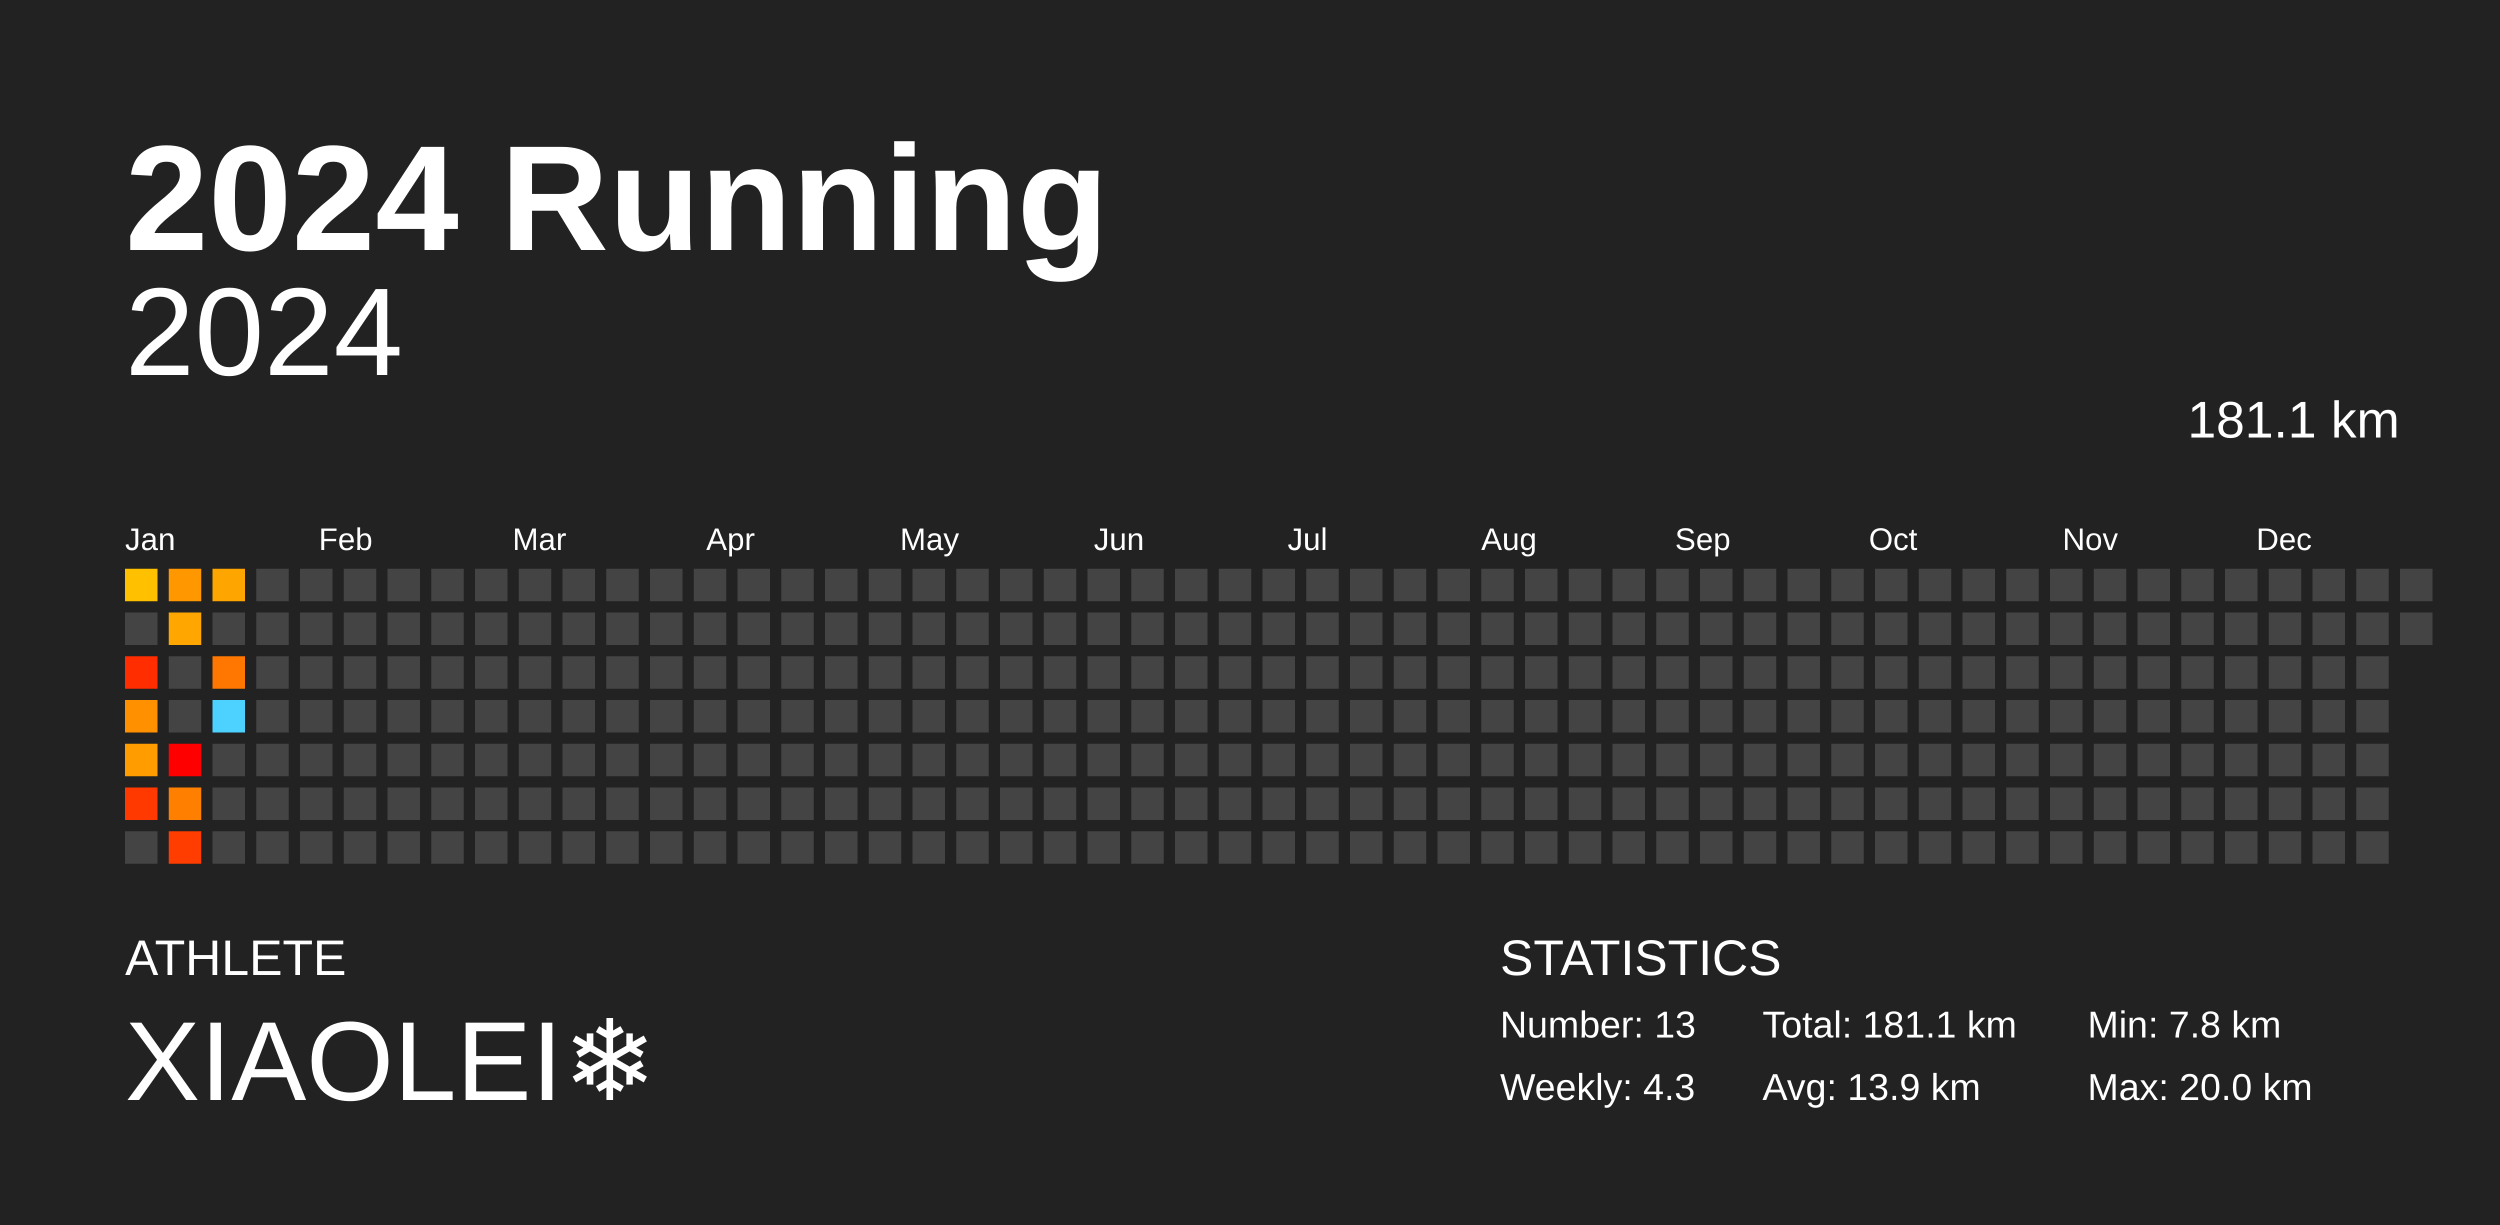
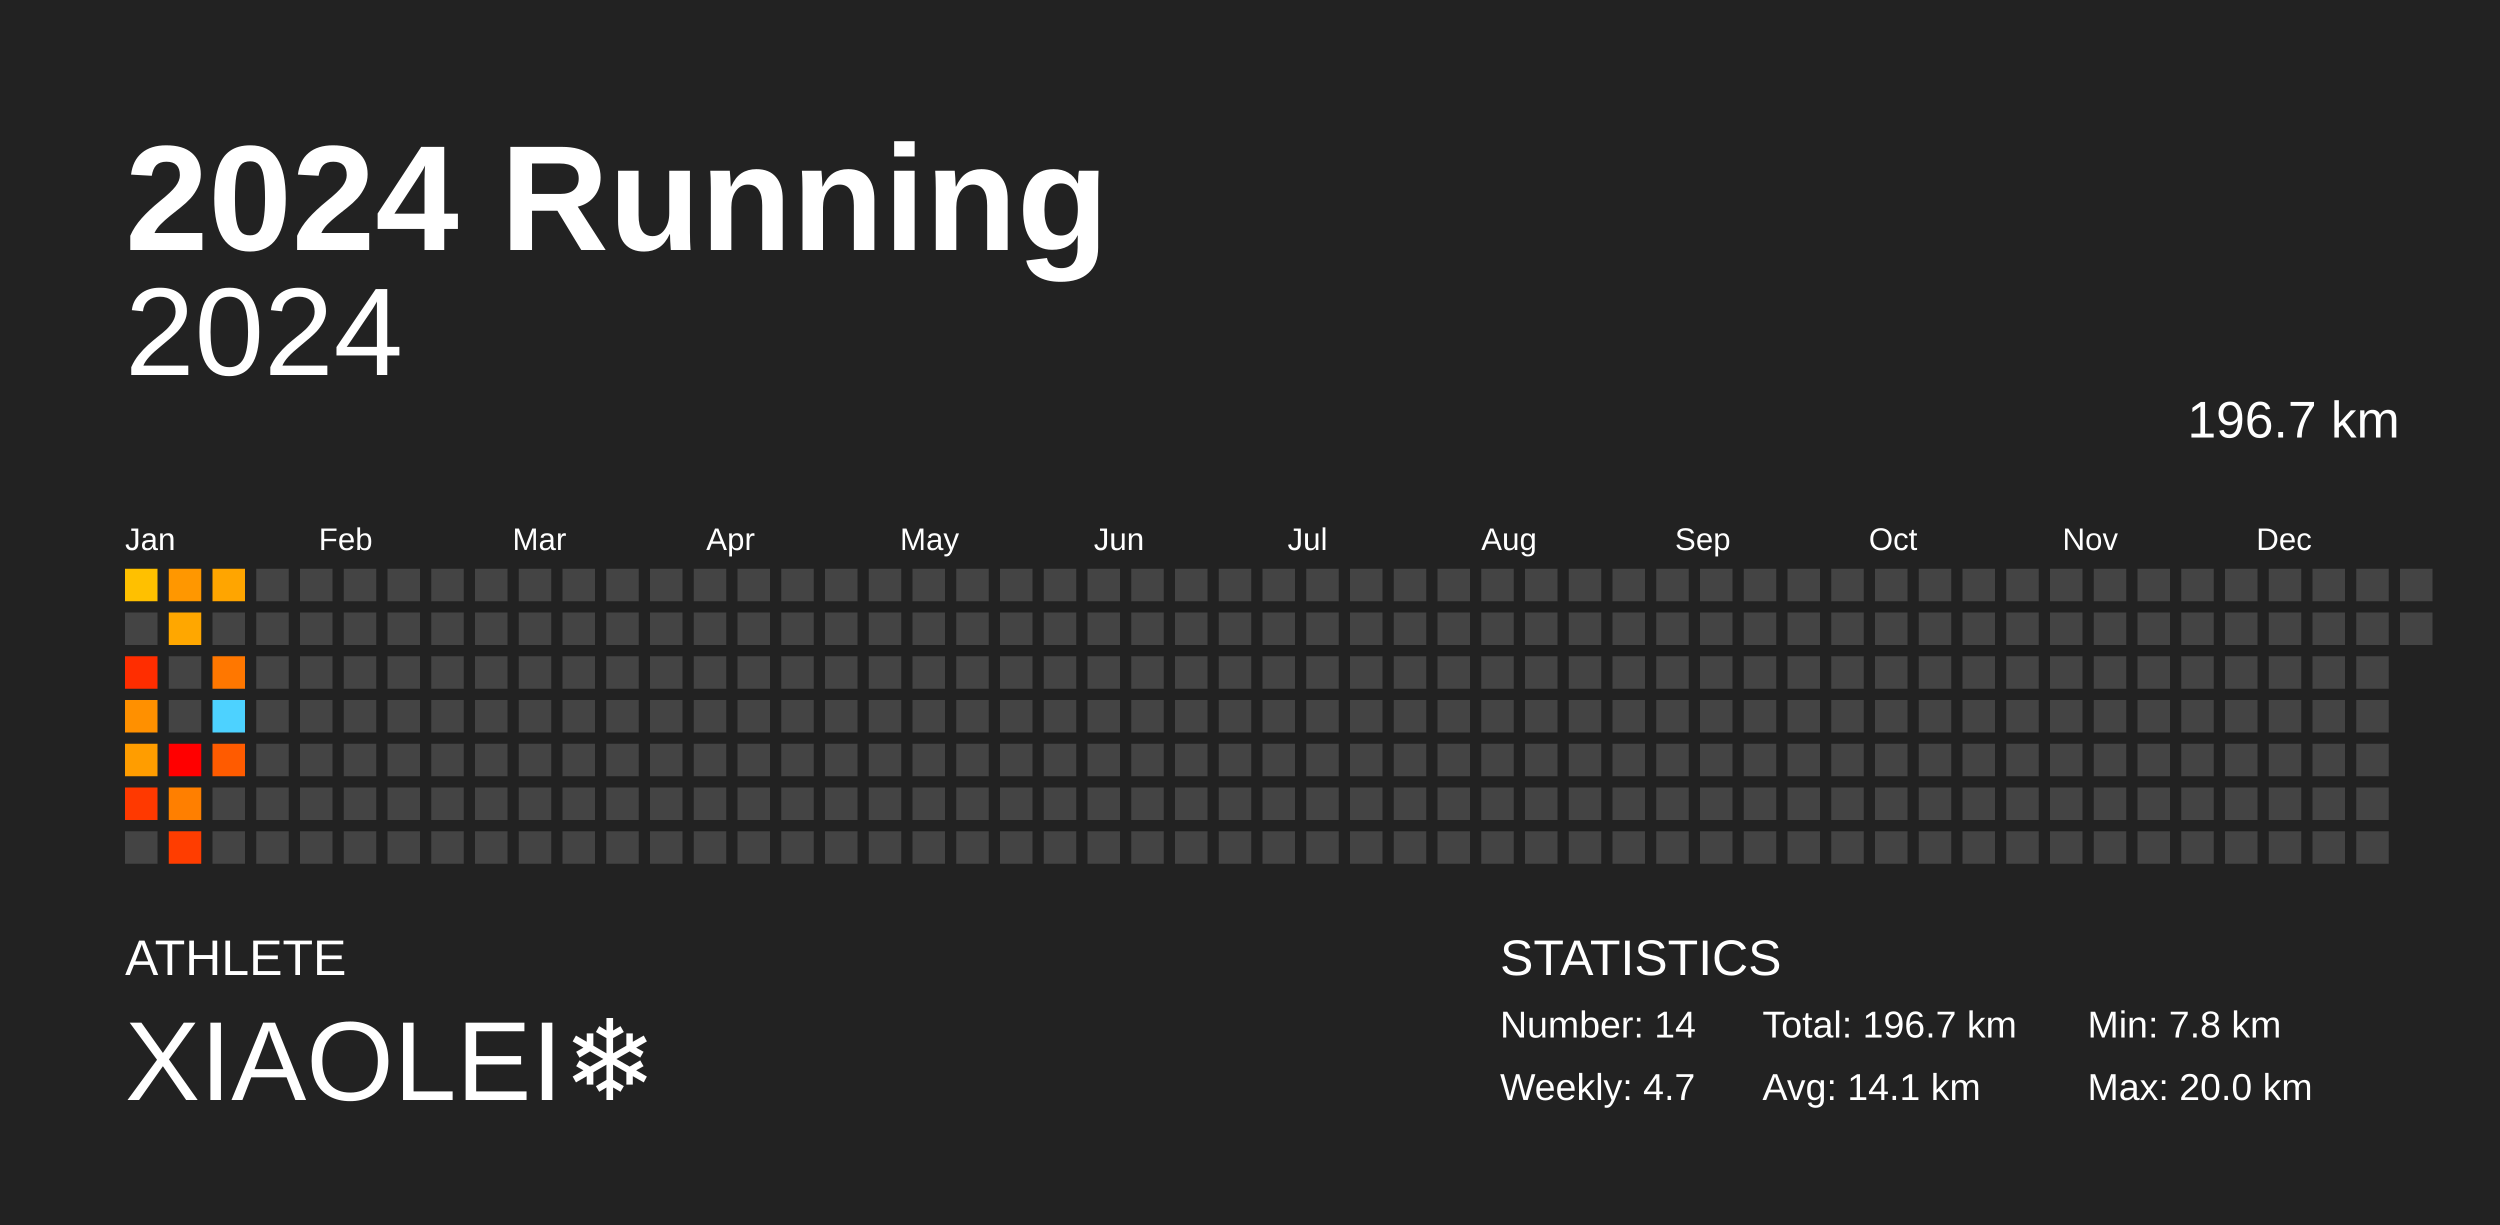
<svg xmlns="http://www.w3.org/2000/svg" baseProfile="full" height="98mm" version="1.1" viewBox="0,0,200,98" width="200mm">
  <defs />
  <rect fill="#222222" height="98" width="200" x="0" y="0" />
  <text fill="#FFFFFF" style="font-size:12px; font-family:Arial; font-weight:bold;" x="10" y="20">2024 Running</text>
  <text fill="#FFFFFF" style="font-size:4px; font-family:Arial" x="10" y="78">ATHLETE</text>
  <text fill="#FFFFFF" style="font-size:9px; font-family:Arial" x="10" y="88">XIAOLEI❄️</text>
  <text fill="#FFFFFF" style="font-size:4px; font-family:Arial" x="120" y="78">STATISTICS</text>
-   <text fill="#FFFFFF" style="font-size:3px; font-family:Arial" x="120" y="83">Number: 13</text>
-   <text fill="#FFFFFF" style="font-size:3px; font-family:Arial" x="120" y="88">Weekly: 4.3</text>
-   <text fill="#FFFFFF" style="font-size:3px; font-family:Arial" x="141" y="83">Total: 181.1 km</text>
-   <text fill="#FFFFFF" style="font-size:3px; font-family:Arial" x="141" y="88">Avg: 13.9 km</text>
+   <text fill="#FFFFFF" style="font-size:3px; font-family:Arial" x="120" y="83">Number: 14</text>
+   <text fill="#FFFFFF" style="font-size:3px; font-family:Arial" x="120" y="88">Weekly: 4.7</text>
+   <text fill="#FFFFFF" style="font-size:3px; font-family:Arial" x="141" y="83">Total: 196.7 km</text>
+   <text fill="#FFFFFF" style="font-size:3px; font-family:Arial" x="141" y="88">Avg: 14.1 km</text>
  <text fill="#FFFFFF" style="font-size:3px; font-family:Arial" x="167" y="83">Min: 7.8 km</text>
  <text fill="#FFFFFF" style="font-size:3px; font-family:Arial" x="167" y="88">Max: 20.0 km</text>
  <text alignment-baseline="hanging" fill="#FFFFFF" style="font-size:10.0px; font-family:Arial;" x="10" y="30">2024</text>
-   <text alignment-baseline="hanging" fill="#FFFFFF" style="font-size:4.125px; font-family:Arial;" x="175" y="35">181.1 km</text>
+   <text alignment-baseline="hanging" fill="#FFFFFF" style="font-size:4.125px; font-family:Arial;" x="175" y="35">196.7 km</text>
  <text fill="#FFFFFF" style="font-size:2.5px; font-family:Arial" x="10.0" y="44">Jan</text>
  <text fill="#FFFFFF" style="font-size:2.5px; font-family:Arial" x="25.5" y="44">Feb</text>
  <text fill="#FFFFFF" style="font-size:2.5px; font-family:Arial" x="41.0" y="44">Mar</text>
  <text fill="#FFFFFF" style="font-size:2.5px; font-family:Arial" x="56.5" y="44">Apr</text>
  <text fill="#FFFFFF" style="font-size:2.5px; font-family:Arial" x="72.0" y="44">May</text>
  <text fill="#FFFFFF" style="font-size:2.5px; font-family:Arial" x="87.5" y="44">Jun</text>
  <text fill="#FFFFFF" style="font-size:2.5px; font-family:Arial" x="103.0" y="44">Jul</text>
  <text fill="#FFFFFF" style="font-size:2.5px; font-family:Arial" x="118.5" y="44">Aug</text>
  <text fill="#FFFFFF" style="font-size:2.5px; font-family:Arial" x="134.0" y="44">Sep</text>
  <text fill="#FFFFFF" style="font-size:2.5px; font-family:Arial" x="149.5" y="44">Oct</text>
  <text fill="#FFFFFF" style="font-size:2.5px; font-family:Arial" x="165.0" y="44">Nov</text>
  <text fill="#FFFFFF" style="font-size:2.5px; font-family:Arial" x="180.5" y="44">Dec</text>
  <rect fill="#ffc000" height="2.6" width="2.6" x="10.0" y="45.5" />
  <rect fill="#444444" height="2.6" width="2.6" x="10.0" y="49.0" />
  <rect fill="#ff2d00" height="2.6" width="2.6" x="10.0" y="52.5" />
  <rect fill="#ff9000" height="2.6" width="2.6" x="10.0" y="56.0" />
  <rect fill="#ff9d00" height="2.6" width="2.6" x="10.0" y="59.5" />
  <rect fill="#ff3900" height="2.6" width="2.6" x="10.0" y="63.0" />
  <rect fill="#444444" height="2.6" width="2.6" x="10.0" y="66.5" />
  <rect fill="#ff9700" height="2.6" width="2.6" x="13.5" y="45.5" />
  <rect fill="#ffa700" height="2.6" width="2.6" x="13.5" y="49.0" />
  <rect fill="#444444" height="2.6" width="2.6" x="13.5" y="52.5" />
  <rect fill="#444444" height="2.6" width="2.6" x="13.5" y="56.0" />
  <rect fill="#ff0000" height="2.6" width="2.6" x="13.5" y="59.5" />
  <rect fill="#ff7f00" height="2.6" width="2.6" x="13.5" y="63.0" />
  <rect fill="#ff3d00" height="2.6" width="2.6" x="13.5" y="66.5" />
  <rect fill="#ffa500" height="2.6" width="2.6" x="17.0" y="45.5" />
  <rect fill="#444444" height="2.6" width="2.6" x="17.0" y="49.0" />
  <rect fill="#ff7700" height="2.6" width="2.6" x="17.0" y="52.5" />
  <rect fill="#4dd2ff" height="2.6" width="2.6" x="17.0" y="56.0" />
-   <rect fill="#444444" height="2.6" width="2.6" x="17.0" y="59.5" />
+   <rect fill="#ff5b00" height="2.6" width="2.6" x="17.0" y="59.5" />
  <rect fill="#444444" height="2.6" width="2.6" x="17.0" y="63.0" />
  <rect fill="#444444" height="2.6" width="2.6" x="17.0" y="66.5" />
  <rect fill="#444444" height="2.6" width="2.6" x="20.5" y="45.5" />
  <rect fill="#444444" height="2.6" width="2.6" x="20.5" y="49.0" />
  <rect fill="#444444" height="2.6" width="2.6" x="20.5" y="52.5" />
  <rect fill="#444444" height="2.6" width="2.6" x="20.5" y="56.0" />
  <rect fill="#444444" height="2.6" width="2.6" x="20.5" y="59.5" />
  <rect fill="#444444" height="2.6" width="2.6" x="20.5" y="63.0" />
  <rect fill="#444444" height="2.6" width="2.6" x="20.5" y="66.5" />
  <rect fill="#444444" height="2.6" width="2.6" x="24.0" y="45.5" />
  <rect fill="#444444" height="2.6" width="2.6" x="24.0" y="49.0" />
  <rect fill="#444444" height="2.6" width="2.6" x="24.0" y="52.5" />
  <rect fill="#444444" height="2.6" width="2.6" x="24.0" y="56.0" />
  <rect fill="#444444" height="2.6" width="2.6" x="24.0" y="59.5" />
  <rect fill="#444444" height="2.6" width="2.6" x="24.0" y="63.0" />
  <rect fill="#444444" height="2.6" width="2.6" x="24.0" y="66.5" />
  <rect fill="#444444" height="2.6" width="2.6" x="27.5" y="45.5" />
  <rect fill="#444444" height="2.6" width="2.6" x="27.5" y="49.0" />
  <rect fill="#444444" height="2.6" width="2.6" x="27.5" y="52.5" />
  <rect fill="#444444" height="2.6" width="2.6" x="27.5" y="56.0" />
  <rect fill="#444444" height="2.6" width="2.6" x="27.5" y="59.5" />
  <rect fill="#444444" height="2.6" width="2.6" x="27.5" y="63.0" />
  <rect fill="#444444" height="2.6" width="2.6" x="27.5" y="66.5" />
  <rect fill="#444444" height="2.6" width="2.6" x="31.0" y="45.5" />
  <rect fill="#444444" height="2.6" width="2.6" x="31.0" y="49.0" />
  <rect fill="#444444" height="2.6" width="2.6" x="31.0" y="52.5" />
  <rect fill="#444444" height="2.6" width="2.6" x="31.0" y="56.0" />
  <rect fill="#444444" height="2.6" width="2.6" x="31.0" y="59.5" />
  <rect fill="#444444" height="2.6" width="2.6" x="31.0" y="63.0" />
  <rect fill="#444444" height="2.6" width="2.6" x="31.0" y="66.5" />
  <rect fill="#444444" height="2.6" width="2.6" x="34.5" y="45.5" />
  <rect fill="#444444" height="2.6" width="2.6" x="34.5" y="49.0" />
  <rect fill="#444444" height="2.6" width="2.6" x="34.5" y="52.5" />
  <rect fill="#444444" height="2.6" width="2.6" x="34.5" y="56.0" />
  <rect fill="#444444" height="2.6" width="2.6" x="34.5" y="59.5" />
  <rect fill="#444444" height="2.6" width="2.6" x="34.5" y="63.0" />
  <rect fill="#444444" height="2.6" width="2.6" x="34.5" y="66.5" />
  <rect fill="#444444" height="2.6" width="2.6" x="38.0" y="45.5" />
  <rect fill="#444444" height="2.6" width="2.6" x="38.0" y="49.0" />
  <rect fill="#444444" height="2.6" width="2.6" x="38.0" y="52.5" />
  <rect fill="#444444" height="2.6" width="2.6" x="38.0" y="56.0" />
  <rect fill="#444444" height="2.6" width="2.6" x="38.0" y="59.5" />
  <rect fill="#444444" height="2.6" width="2.6" x="38.0" y="63.0" />
  <rect fill="#444444" height="2.6" width="2.6" x="38.0" y="66.5" />
  <rect fill="#444444" height="2.6" width="2.6" x="41.5" y="45.5" />
  <rect fill="#444444" height="2.6" width="2.6" x="41.5" y="49.0" />
  <rect fill="#444444" height="2.6" width="2.6" x="41.5" y="52.5" />
  <rect fill="#444444" height="2.6" width="2.6" x="41.5" y="56.0" />
  <rect fill="#444444" height="2.6" width="2.6" x="41.5" y="59.5" />
  <rect fill="#444444" height="2.6" width="2.6" x="41.5" y="63.0" />
  <rect fill="#444444" height="2.6" width="2.6" x="41.5" y="66.5" />
  <rect fill="#444444" height="2.6" width="2.6" x="45.0" y="45.5" />
  <rect fill="#444444" height="2.6" width="2.6" x="45.0" y="49.0" />
  <rect fill="#444444" height="2.6" width="2.6" x="45.0" y="52.5" />
  <rect fill="#444444" height="2.6" width="2.6" x="45.0" y="56.0" />
  <rect fill="#444444" height="2.6" width="2.6" x="45.0" y="59.5" />
  <rect fill="#444444" height="2.6" width="2.6" x="45.0" y="63.0" />
  <rect fill="#444444" height="2.6" width="2.6" x="45.0" y="66.5" />
  <rect fill="#444444" height="2.6" width="2.6" x="48.5" y="45.5" />
  <rect fill="#444444" height="2.6" width="2.6" x="48.5" y="49.0" />
  <rect fill="#444444" height="2.6" width="2.6" x="48.5" y="52.5" />
  <rect fill="#444444" height="2.6" width="2.6" x="48.5" y="56.0" />
  <rect fill="#444444" height="2.6" width="2.6" x="48.5" y="59.5" />
  <rect fill="#444444" height="2.6" width="2.6" x="48.5" y="63.0" />
  <rect fill="#444444" height="2.6" width="2.6" x="48.5" y="66.5" />
  <rect fill="#444444" height="2.6" width="2.6" x="52.0" y="45.5" />
  <rect fill="#444444" height="2.6" width="2.6" x="52.0" y="49.0" />
  <rect fill="#444444" height="2.6" width="2.6" x="52.0" y="52.5" />
  <rect fill="#444444" height="2.6" width="2.6" x="52.0" y="56.0" />
  <rect fill="#444444" height="2.6" width="2.6" x="52.0" y="59.5" />
  <rect fill="#444444" height="2.6" width="2.6" x="52.0" y="63.0" />
  <rect fill="#444444" height="2.6" width="2.6" x="52.0" y="66.5" />
  <rect fill="#444444" height="2.6" width="2.6" x="55.5" y="45.5" />
  <rect fill="#444444" height="2.6" width="2.6" x="55.5" y="49.0" />
  <rect fill="#444444" height="2.6" width="2.6" x="55.5" y="52.5" />
  <rect fill="#444444" height="2.6" width="2.6" x="55.5" y="56.0" />
  <rect fill="#444444" height="2.6" width="2.6" x="55.5" y="59.5" />
  <rect fill="#444444" height="2.6" width="2.6" x="55.5" y="63.0" />
  <rect fill="#444444" height="2.6" width="2.6" x="55.5" y="66.5" />
  <rect fill="#444444" height="2.6" width="2.6" x="59.0" y="45.5" />
  <rect fill="#444444" height="2.6" width="2.6" x="59.0" y="49.0" />
  <rect fill="#444444" height="2.6" width="2.6" x="59.0" y="52.5" />
  <rect fill="#444444" height="2.6" width="2.6" x="59.0" y="56.0" />
  <rect fill="#444444" height="2.6" width="2.6" x="59.0" y="59.5" />
  <rect fill="#444444" height="2.6" width="2.6" x="59.0" y="63.0" />
  <rect fill="#444444" height="2.6" width="2.6" x="59.0" y="66.5" />
  <rect fill="#444444" height="2.6" width="2.6" x="62.5" y="45.5" />
  <rect fill="#444444" height="2.6" width="2.6" x="62.5" y="49.0" />
  <rect fill="#444444" height="2.6" width="2.6" x="62.5" y="52.5" />
  <rect fill="#444444" height="2.6" width="2.6" x="62.5" y="56.0" />
  <rect fill="#444444" height="2.6" width="2.6" x="62.5" y="59.5" />
  <rect fill="#444444" height="2.6" width="2.6" x="62.5" y="63.0" />
  <rect fill="#444444" height="2.6" width="2.6" x="62.5" y="66.5" />
  <rect fill="#444444" height="2.6" width="2.6" x="66.0" y="45.5" />
  <rect fill="#444444" height="2.6" width="2.6" x="66.0" y="49.0" />
  <rect fill="#444444" height="2.6" width="2.6" x="66.0" y="52.5" />
  <rect fill="#444444" height="2.6" width="2.6" x="66.0" y="56.0" />
  <rect fill="#444444" height="2.6" width="2.6" x="66.0" y="59.5" />
  <rect fill="#444444" height="2.6" width="2.6" x="66.0" y="63.0" />
  <rect fill="#444444" height="2.6" width="2.6" x="66.0" y="66.5" />
  <rect fill="#444444" height="2.6" width="2.6" x="69.5" y="45.5" />
  <rect fill="#444444" height="2.6" width="2.6" x="69.5" y="49.0" />
  <rect fill="#444444" height="2.6" width="2.6" x="69.5" y="52.5" />
  <rect fill="#444444" height="2.6" width="2.6" x="69.5" y="56.0" />
  <rect fill="#444444" height="2.6" width="2.6" x="69.5" y="59.5" />
  <rect fill="#444444" height="2.6" width="2.6" x="69.5" y="63.0" />
  <rect fill="#444444" height="2.6" width="2.6" x="69.5" y="66.5" />
  <rect fill="#444444" height="2.6" width="2.6" x="73.0" y="45.5" />
  <rect fill="#444444" height="2.6" width="2.6" x="73.0" y="49.0" />
  <rect fill="#444444" height="2.6" width="2.6" x="73.0" y="52.5" />
  <rect fill="#444444" height="2.6" width="2.6" x="73.0" y="56.0" />
  <rect fill="#444444" height="2.6" width="2.6" x="73.0" y="59.5" />
  <rect fill="#444444" height="2.6" width="2.6" x="73.0" y="63.0" />
  <rect fill="#444444" height="2.6" width="2.6" x="73.0" y="66.5" />
  <rect fill="#444444" height="2.6" width="2.6" x="76.5" y="45.5" />
  <rect fill="#444444" height="2.6" width="2.6" x="76.5" y="49.0" />
  <rect fill="#444444" height="2.6" width="2.6" x="76.5" y="52.5" />
  <rect fill="#444444" height="2.6" width="2.6" x="76.5" y="56.0" />
  <rect fill="#444444" height="2.6" width="2.6" x="76.5" y="59.5" />
  <rect fill="#444444" height="2.6" width="2.6" x="76.5" y="63.0" />
  <rect fill="#444444" height="2.6" width="2.6" x="76.5" y="66.5" />
  <rect fill="#444444" height="2.6" width="2.6" x="80.0" y="45.5" />
  <rect fill="#444444" height="2.6" width="2.6" x="80.0" y="49.0" />
  <rect fill="#444444" height="2.6" width="2.6" x="80.0" y="52.5" />
  <rect fill="#444444" height="2.6" width="2.6" x="80.0" y="56.0" />
  <rect fill="#444444" height="2.6" width="2.6" x="80.0" y="59.5" />
  <rect fill="#444444" height="2.6" width="2.6" x="80.0" y="63.0" />
  <rect fill="#444444" height="2.6" width="2.6" x="80.0" y="66.5" />
  <rect fill="#444444" height="2.6" width="2.6" x="83.5" y="45.5" />
  <rect fill="#444444" height="2.6" width="2.6" x="83.5" y="49.0" />
  <rect fill="#444444" height="2.6" width="2.6" x="83.5" y="52.5" />
  <rect fill="#444444" height="2.6" width="2.6" x="83.5" y="56.0" />
  <rect fill="#444444" height="2.6" width="2.6" x="83.5" y="59.5" />
  <rect fill="#444444" height="2.6" width="2.6" x="83.5" y="63.0" />
  <rect fill="#444444" height="2.6" width="2.6" x="83.5" y="66.5" />
  <rect fill="#444444" height="2.6" width="2.6" x="87.0" y="45.5" />
  <rect fill="#444444" height="2.6" width="2.6" x="87.0" y="49.0" />
  <rect fill="#444444" height="2.6" width="2.6" x="87.0" y="52.5" />
  <rect fill="#444444" height="2.6" width="2.6" x="87.0" y="56.0" />
  <rect fill="#444444" height="2.6" width="2.6" x="87.0" y="59.5" />
  <rect fill="#444444" height="2.6" width="2.6" x="87.0" y="63.0" />
  <rect fill="#444444" height="2.6" width="2.6" x="87.0" y="66.5" />
  <rect fill="#444444" height="2.6" width="2.6" x="90.5" y="45.5" />
  <rect fill="#444444" height="2.6" width="2.6" x="90.5" y="49.0" />
  <rect fill="#444444" height="2.6" width="2.6" x="90.5" y="52.5" />
  <rect fill="#444444" height="2.6" width="2.6" x="90.5" y="56.0" />
  <rect fill="#444444" height="2.6" width="2.6" x="90.5" y="59.5" />
  <rect fill="#444444" height="2.6" width="2.6" x="90.5" y="63.0" />
  <rect fill="#444444" height="2.6" width="2.6" x="90.5" y="66.5" />
  <rect fill="#444444" height="2.6" width="2.6" x="94.0" y="45.5" />
  <rect fill="#444444" height="2.6" width="2.6" x="94.0" y="49.0" />
  <rect fill="#444444" height="2.6" width="2.6" x="94.0" y="52.5" />
  <rect fill="#444444" height="2.6" width="2.6" x="94.0" y="56.0" />
  <rect fill="#444444" height="2.6" width="2.6" x="94.0" y="59.5" />
  <rect fill="#444444" height="2.6" width="2.6" x="94.0" y="63.0" />
  <rect fill="#444444" height="2.6" width="2.6" x="94.0" y="66.5" />
  <rect fill="#444444" height="2.6" width="2.6" x="97.5" y="45.5" />
  <rect fill="#444444" height="2.6" width="2.6" x="97.5" y="49.0" />
  <rect fill="#444444" height="2.6" width="2.6" x="97.5" y="52.5" />
  <rect fill="#444444" height="2.6" width="2.6" x="97.5" y="56.0" />
  <rect fill="#444444" height="2.6" width="2.6" x="97.5" y="59.5" />
  <rect fill="#444444" height="2.6" width="2.6" x="97.5" y="63.0" />
  <rect fill="#444444" height="2.6" width="2.6" x="97.5" y="66.5" />
  <rect fill="#444444" height="2.6" width="2.6" x="101.0" y="45.5" />
  <rect fill="#444444" height="2.6" width="2.6" x="101.0" y="49.0" />
  <rect fill="#444444" height="2.6" width="2.6" x="101.0" y="52.5" />
  <rect fill="#444444" height="2.6" width="2.6" x="101.0" y="56.0" />
  <rect fill="#444444" height="2.6" width="2.6" x="101.0" y="59.5" />
  <rect fill="#444444" height="2.6" width="2.6" x="101.0" y="63.0" />
  <rect fill="#444444" height="2.6" width="2.6" x="101.0" y="66.5" />
  <rect fill="#444444" height="2.6" width="2.6" x="104.5" y="45.5" />
  <rect fill="#444444" height="2.6" width="2.6" x="104.5" y="49.0" />
  <rect fill="#444444" height="2.6" width="2.6" x="104.5" y="52.5" />
  <rect fill="#444444" height="2.6" width="2.6" x="104.5" y="56.0" />
  <rect fill="#444444" height="2.6" width="2.6" x="104.5" y="59.5" />
  <rect fill="#444444" height="2.6" width="2.6" x="104.5" y="63.0" />
  <rect fill="#444444" height="2.6" width="2.6" x="104.5" y="66.5" />
  <rect fill="#444444" height="2.6" width="2.6" x="108.0" y="45.5" />
  <rect fill="#444444" height="2.6" width="2.6" x="108.0" y="49.0" />
  <rect fill="#444444" height="2.6" width="2.6" x="108.0" y="52.5" />
  <rect fill="#444444" height="2.6" width="2.6" x="108.0" y="56.0" />
  <rect fill="#444444" height="2.6" width="2.6" x="108.0" y="59.5" />
  <rect fill="#444444" height="2.6" width="2.6" x="108.0" y="63.0" />
  <rect fill="#444444" height="2.6" width="2.6" x="108.0" y="66.5" />
  <rect fill="#444444" height="2.6" width="2.6" x="111.5" y="45.5" />
  <rect fill="#444444" height="2.6" width="2.6" x="111.5" y="49.0" />
  <rect fill="#444444" height="2.6" width="2.6" x="111.5" y="52.5" />
  <rect fill="#444444" height="2.6" width="2.6" x="111.5" y="56.0" />
  <rect fill="#444444" height="2.6" width="2.6" x="111.5" y="59.5" />
  <rect fill="#444444" height="2.6" width="2.6" x="111.5" y="63.0" />
  <rect fill="#444444" height="2.6" width="2.6" x="111.5" y="66.5" />
  <rect fill="#444444" height="2.6" width="2.6" x="115.0" y="45.5" />
  <rect fill="#444444" height="2.6" width="2.6" x="115.0" y="49.0" />
  <rect fill="#444444" height="2.6" width="2.6" x="115.0" y="52.5" />
  <rect fill="#444444" height="2.6" width="2.6" x="115.0" y="56.0" />
  <rect fill="#444444" height="2.6" width="2.6" x="115.0" y="59.5" />
  <rect fill="#444444" height="2.6" width="2.6" x="115.0" y="63.0" />
  <rect fill="#444444" height="2.6" width="2.6" x="115.0" y="66.5" />
  <rect fill="#444444" height="2.6" width="2.6" x="118.5" y="45.5" />
  <rect fill="#444444" height="2.6" width="2.6" x="118.5" y="49.0" />
  <rect fill="#444444" height="2.6" width="2.6" x="118.5" y="52.5" />
  <rect fill="#444444" height="2.6" width="2.6" x="118.5" y="56.0" />
  <rect fill="#444444" height="2.6" width="2.6" x="118.5" y="59.5" />
  <rect fill="#444444" height="2.6" width="2.6" x="118.5" y="63.0" />
  <rect fill="#444444" height="2.6" width="2.6" x="118.5" y="66.5" />
  <rect fill="#444444" height="2.6" width="2.6" x="122.0" y="45.5" />
  <rect fill="#444444" height="2.6" width="2.6" x="122.0" y="49.0" />
  <rect fill="#444444" height="2.6" width="2.6" x="122.0" y="52.5" />
  <rect fill="#444444" height="2.6" width="2.6" x="122.0" y="56.0" />
  <rect fill="#444444" height="2.6" width="2.6" x="122.0" y="59.5" />
  <rect fill="#444444" height="2.6" width="2.6" x="122.0" y="63.0" />
  <rect fill="#444444" height="2.6" width="2.6" x="122.0" y="66.5" />
  <rect fill="#444444" height="2.6" width="2.6" x="125.5" y="45.5" />
  <rect fill="#444444" height="2.6" width="2.6" x="125.5" y="49.0" />
  <rect fill="#444444" height="2.6" width="2.6" x="125.5" y="52.5" />
  <rect fill="#444444" height="2.6" width="2.6" x="125.5" y="56.0" />
  <rect fill="#444444" height="2.6" width="2.6" x="125.5" y="59.5" />
  <rect fill="#444444" height="2.6" width="2.6" x="125.5" y="63.0" />
  <rect fill="#444444" height="2.6" width="2.6" x="125.5" y="66.5" />
  <rect fill="#444444" height="2.6" width="2.6" x="129.0" y="45.5" />
  <rect fill="#444444" height="2.6" width="2.6" x="129.0" y="49.0" />
  <rect fill="#444444" height="2.6" width="2.6" x="129.0" y="52.5" />
  <rect fill="#444444" height="2.6" width="2.6" x="129.0" y="56.0" />
  <rect fill="#444444" height="2.6" width="2.6" x="129.0" y="59.5" />
  <rect fill="#444444" height="2.6" width="2.6" x="129.0" y="63.0" />
  <rect fill="#444444" height="2.6" width="2.6" x="129.0" y="66.5" />
  <rect fill="#444444" height="2.6" width="2.6" x="132.5" y="45.5" />
  <rect fill="#444444" height="2.6" width="2.6" x="132.5" y="49.0" />
  <rect fill="#444444" height="2.6" width="2.6" x="132.5" y="52.5" />
  <rect fill="#444444" height="2.6" width="2.6" x="132.5" y="56.0" />
  <rect fill="#444444" height="2.6" width="2.6" x="132.5" y="59.5" />
  <rect fill="#444444" height="2.6" width="2.6" x="132.5" y="63.0" />
  <rect fill="#444444" height="2.6" width="2.6" x="132.5" y="66.5" />
  <rect fill="#444444" height="2.6" width="2.6" x="136.0" y="45.5" />
  <rect fill="#444444" height="2.6" width="2.6" x="136.0" y="49.0" />
  <rect fill="#444444" height="2.6" width="2.6" x="136.0" y="52.5" />
  <rect fill="#444444" height="2.6" width="2.6" x="136.0" y="56.0" />
  <rect fill="#444444" height="2.6" width="2.6" x="136.0" y="59.5" />
  <rect fill="#444444" height="2.6" width="2.6" x="136.0" y="63.0" />
  <rect fill="#444444" height="2.6" width="2.6" x="136.0" y="66.5" />
  <rect fill="#444444" height="2.6" width="2.6" x="139.5" y="45.5" />
  <rect fill="#444444" height="2.6" width="2.6" x="139.5" y="49.0" />
  <rect fill="#444444" height="2.6" width="2.6" x="139.5" y="52.5" />
  <rect fill="#444444" height="2.6" width="2.6" x="139.5" y="56.0" />
  <rect fill="#444444" height="2.6" width="2.6" x="139.5" y="59.5" />
  <rect fill="#444444" height="2.6" width="2.6" x="139.5" y="63.0" />
  <rect fill="#444444" height="2.6" width="2.6" x="139.5" y="66.5" />
  <rect fill="#444444" height="2.6" width="2.6" x="143.0" y="45.5" />
  <rect fill="#444444" height="2.6" width="2.6" x="143.0" y="49.0" />
  <rect fill="#444444" height="2.6" width="2.6" x="143.0" y="52.5" />
  <rect fill="#444444" height="2.6" width="2.6" x="143.0" y="56.0" />
  <rect fill="#444444" height="2.6" width="2.6" x="143.0" y="59.5" />
  <rect fill="#444444" height="2.6" width="2.6" x="143.0" y="63.0" />
  <rect fill="#444444" height="2.6" width="2.6" x="143.0" y="66.5" />
  <rect fill="#444444" height="2.6" width="2.6" x="146.5" y="45.5" />
  <rect fill="#444444" height="2.6" width="2.6" x="146.5" y="49.0" />
  <rect fill="#444444" height="2.6" width="2.6" x="146.5" y="52.5" />
  <rect fill="#444444" height="2.6" width="2.6" x="146.5" y="56.0" />
  <rect fill="#444444" height="2.6" width="2.6" x="146.5" y="59.5" />
  <rect fill="#444444" height="2.6" width="2.6" x="146.5" y="63.0" />
  <rect fill="#444444" height="2.6" width="2.6" x="146.5" y="66.5" />
  <rect fill="#444444" height="2.6" width="2.6" x="150.0" y="45.5" />
  <rect fill="#444444" height="2.6" width="2.6" x="150.0" y="49.0" />
  <rect fill="#444444" height="2.6" width="2.6" x="150.0" y="52.5" />
  <rect fill="#444444" height="2.6" width="2.6" x="150.0" y="56.0" />
  <rect fill="#444444" height="2.6" width="2.6" x="150.0" y="59.5" />
  <rect fill="#444444" height="2.6" width="2.6" x="150.0" y="63.0" />
  <rect fill="#444444" height="2.6" width="2.6" x="150.0" y="66.5" />
  <rect fill="#444444" height="2.6" width="2.6" x="153.5" y="45.5" />
  <rect fill="#444444" height="2.6" width="2.6" x="153.5" y="49.0" />
  <rect fill="#444444" height="2.6" width="2.6" x="153.5" y="52.5" />
  <rect fill="#444444" height="2.6" width="2.6" x="153.5" y="56.0" />
  <rect fill="#444444" height="2.6" width="2.6" x="153.5" y="59.5" />
  <rect fill="#444444" height="2.6" width="2.6" x="153.5" y="63.0" />
  <rect fill="#444444" height="2.6" width="2.6" x="153.5" y="66.5" />
  <rect fill="#444444" height="2.6" width="2.6" x="157.0" y="45.5" />
  <rect fill="#444444" height="2.6" width="2.6" x="157.0" y="49.0" />
  <rect fill="#444444" height="2.6" width="2.6" x="157.0" y="52.5" />
  <rect fill="#444444" height="2.6" width="2.6" x="157.0" y="56.0" />
  <rect fill="#444444" height="2.6" width="2.6" x="157.0" y="59.5" />
  <rect fill="#444444" height="2.6" width="2.6" x="157.0" y="63.0" />
  <rect fill="#444444" height="2.6" width="2.6" x="157.0" y="66.5" />
  <rect fill="#444444" height="2.6" width="2.6" x="160.5" y="45.5" />
  <rect fill="#444444" height="2.6" width="2.6" x="160.5" y="49.0" />
  <rect fill="#444444" height="2.6" width="2.6" x="160.5" y="52.5" />
  <rect fill="#444444" height="2.6" width="2.6" x="160.5" y="56.0" />
  <rect fill="#444444" height="2.6" width="2.6" x="160.5" y="59.5" />
  <rect fill="#444444" height="2.6" width="2.6" x="160.5" y="63.0" />
  <rect fill="#444444" height="2.6" width="2.6" x="160.5" y="66.5" />
  <rect fill="#444444" height="2.6" width="2.6" x="164.0" y="45.5" />
  <rect fill="#444444" height="2.6" width="2.6" x="164.0" y="49.0" />
  <rect fill="#444444" height="2.6" width="2.6" x="164.0" y="52.5" />
  <rect fill="#444444" height="2.6" width="2.6" x="164.0" y="56.0" />
  <rect fill="#444444" height="2.6" width="2.6" x="164.0" y="59.5" />
  <rect fill="#444444" height="2.6" width="2.6" x="164.0" y="63.0" />
  <rect fill="#444444" height="2.6" width="2.6" x="164.0" y="66.5" />
  <rect fill="#444444" height="2.6" width="2.6" x="167.5" y="45.5" />
  <rect fill="#444444" height="2.6" width="2.6" x="167.5" y="49.0" />
  <rect fill="#444444" height="2.6" width="2.6" x="167.5" y="52.5" />
  <rect fill="#444444" height="2.6" width="2.6" x="167.5" y="56.0" />
  <rect fill="#444444" height="2.6" width="2.6" x="167.5" y="59.5" />
  <rect fill="#444444" height="2.6" width="2.6" x="167.5" y="63.0" />
  <rect fill="#444444" height="2.6" width="2.6" x="167.5" y="66.5" />
  <rect fill="#444444" height="2.6" width="2.6" x="171.0" y="45.5" />
  <rect fill="#444444" height="2.6" width="2.6" x="171.0" y="49.0" />
  <rect fill="#444444" height="2.6" width="2.6" x="171.0" y="52.5" />
  <rect fill="#444444" height="2.6" width="2.6" x="171.0" y="56.0" />
  <rect fill="#444444" height="2.6" width="2.6" x="171.0" y="59.5" />
  <rect fill="#444444" height="2.6" width="2.6" x="171.0" y="63.0" />
  <rect fill="#444444" height="2.6" width="2.6" x="171.0" y="66.5" />
  <rect fill="#444444" height="2.6" width="2.6" x="174.5" y="45.5" />
  <rect fill="#444444" height="2.6" width="2.6" x="174.5" y="49.0" />
  <rect fill="#444444" height="2.6" width="2.6" x="174.5" y="52.5" />
  <rect fill="#444444" height="2.6" width="2.6" x="174.5" y="56.0" />
  <rect fill="#444444" height="2.6" width="2.6" x="174.5" y="59.5" />
  <rect fill="#444444" height="2.6" width="2.6" x="174.5" y="63.0" />
  <rect fill="#444444" height="2.6" width="2.6" x="174.5" y="66.5" />
  <rect fill="#444444" height="2.6" width="2.6" x="178.0" y="45.5" />
  <rect fill="#444444" height="2.6" width="2.6" x="178.0" y="49.0" />
  <rect fill="#444444" height="2.6" width="2.6" x="178.0" y="52.5" />
  <rect fill="#444444" height="2.6" width="2.6" x="178.0" y="56.0" />
  <rect fill="#444444" height="2.6" width="2.6" x="178.0" y="59.5" />
  <rect fill="#444444" height="2.6" width="2.6" x="178.0" y="63.0" />
  <rect fill="#444444" height="2.6" width="2.6" x="178.0" y="66.5" />
  <rect fill="#444444" height="2.6" width="2.6" x="181.5" y="45.5" />
  <rect fill="#444444" height="2.6" width="2.6" x="181.5" y="49.0" />
  <rect fill="#444444" height="2.6" width="2.6" x="181.5" y="52.5" />
  <rect fill="#444444" height="2.6" width="2.6" x="181.5" y="56.0" />
  <rect fill="#444444" height="2.6" width="2.6" x="181.5" y="59.5" />
  <rect fill="#444444" height="2.6" width="2.6" x="181.5" y="63.0" />
  <rect fill="#444444" height="2.6" width="2.6" x="181.5" y="66.5" />
  <rect fill="#444444" height="2.6" width="2.6" x="185.0" y="45.5" />
  <rect fill="#444444" height="2.6" width="2.6" x="185.0" y="49.0" />
  <rect fill="#444444" height="2.6" width="2.6" x="185.0" y="52.5" />
  <rect fill="#444444" height="2.6" width="2.6" x="185.0" y="56.0" />
  <rect fill="#444444" height="2.6" width="2.6" x="185.0" y="59.5" />
  <rect fill="#444444" height="2.6" width="2.6" x="185.0" y="63.0" />
  <rect fill="#444444" height="2.6" width="2.6" x="185.0" y="66.5" />
  <rect fill="#444444" height="2.6" width="2.6" x="188.5" y="45.5" />
  <rect fill="#444444" height="2.6" width="2.6" x="188.5" y="49.0" />
  <rect fill="#444444" height="2.6" width="2.6" x="188.5" y="52.5" />
  <rect fill="#444444" height="2.6" width="2.6" x="188.5" y="56.0" />
  <rect fill="#444444" height="2.6" width="2.6" x="188.5" y="59.5" />
  <rect fill="#444444" height="2.6" width="2.6" x="188.5" y="63.0" />
  <rect fill="#444444" height="2.6" width="2.6" x="188.5" y="66.5" />
  <rect fill="#444444" height="2.6" width="2.6" x="192.0" y="45.5" />
  <rect fill="#444444" height="2.6" width="2.6" x="192.0" y="49.0" />
</svg>
